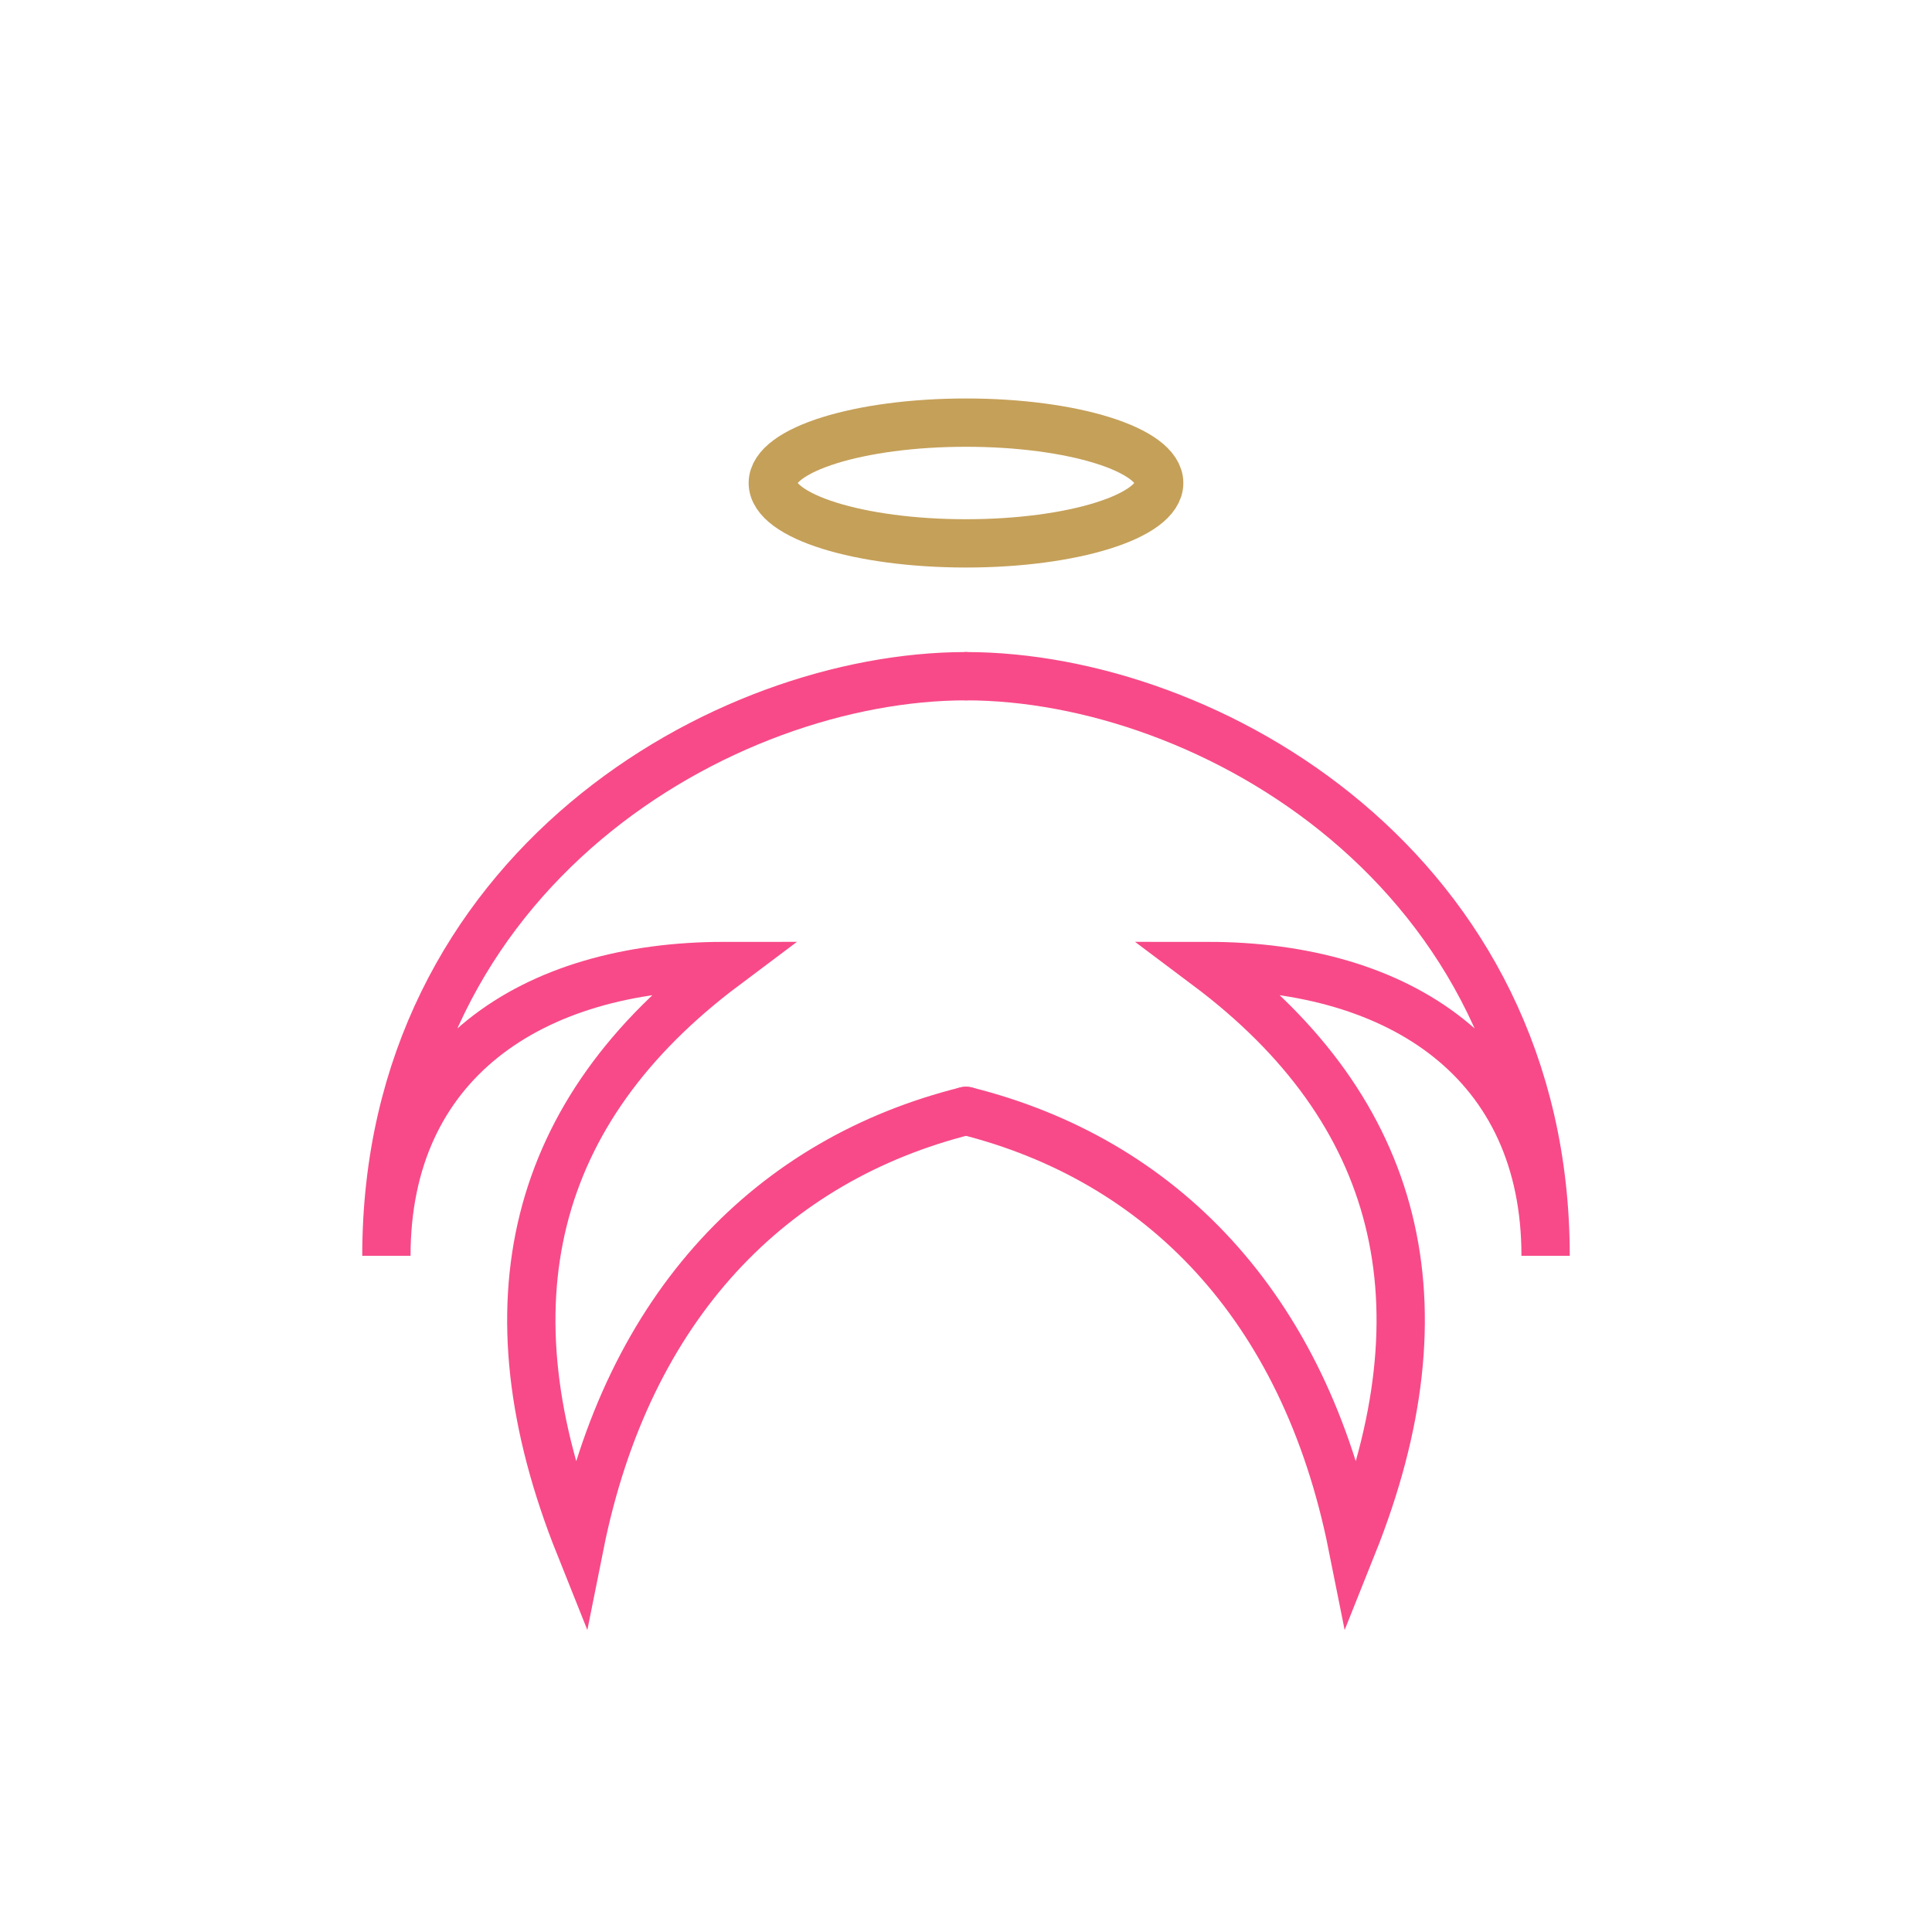
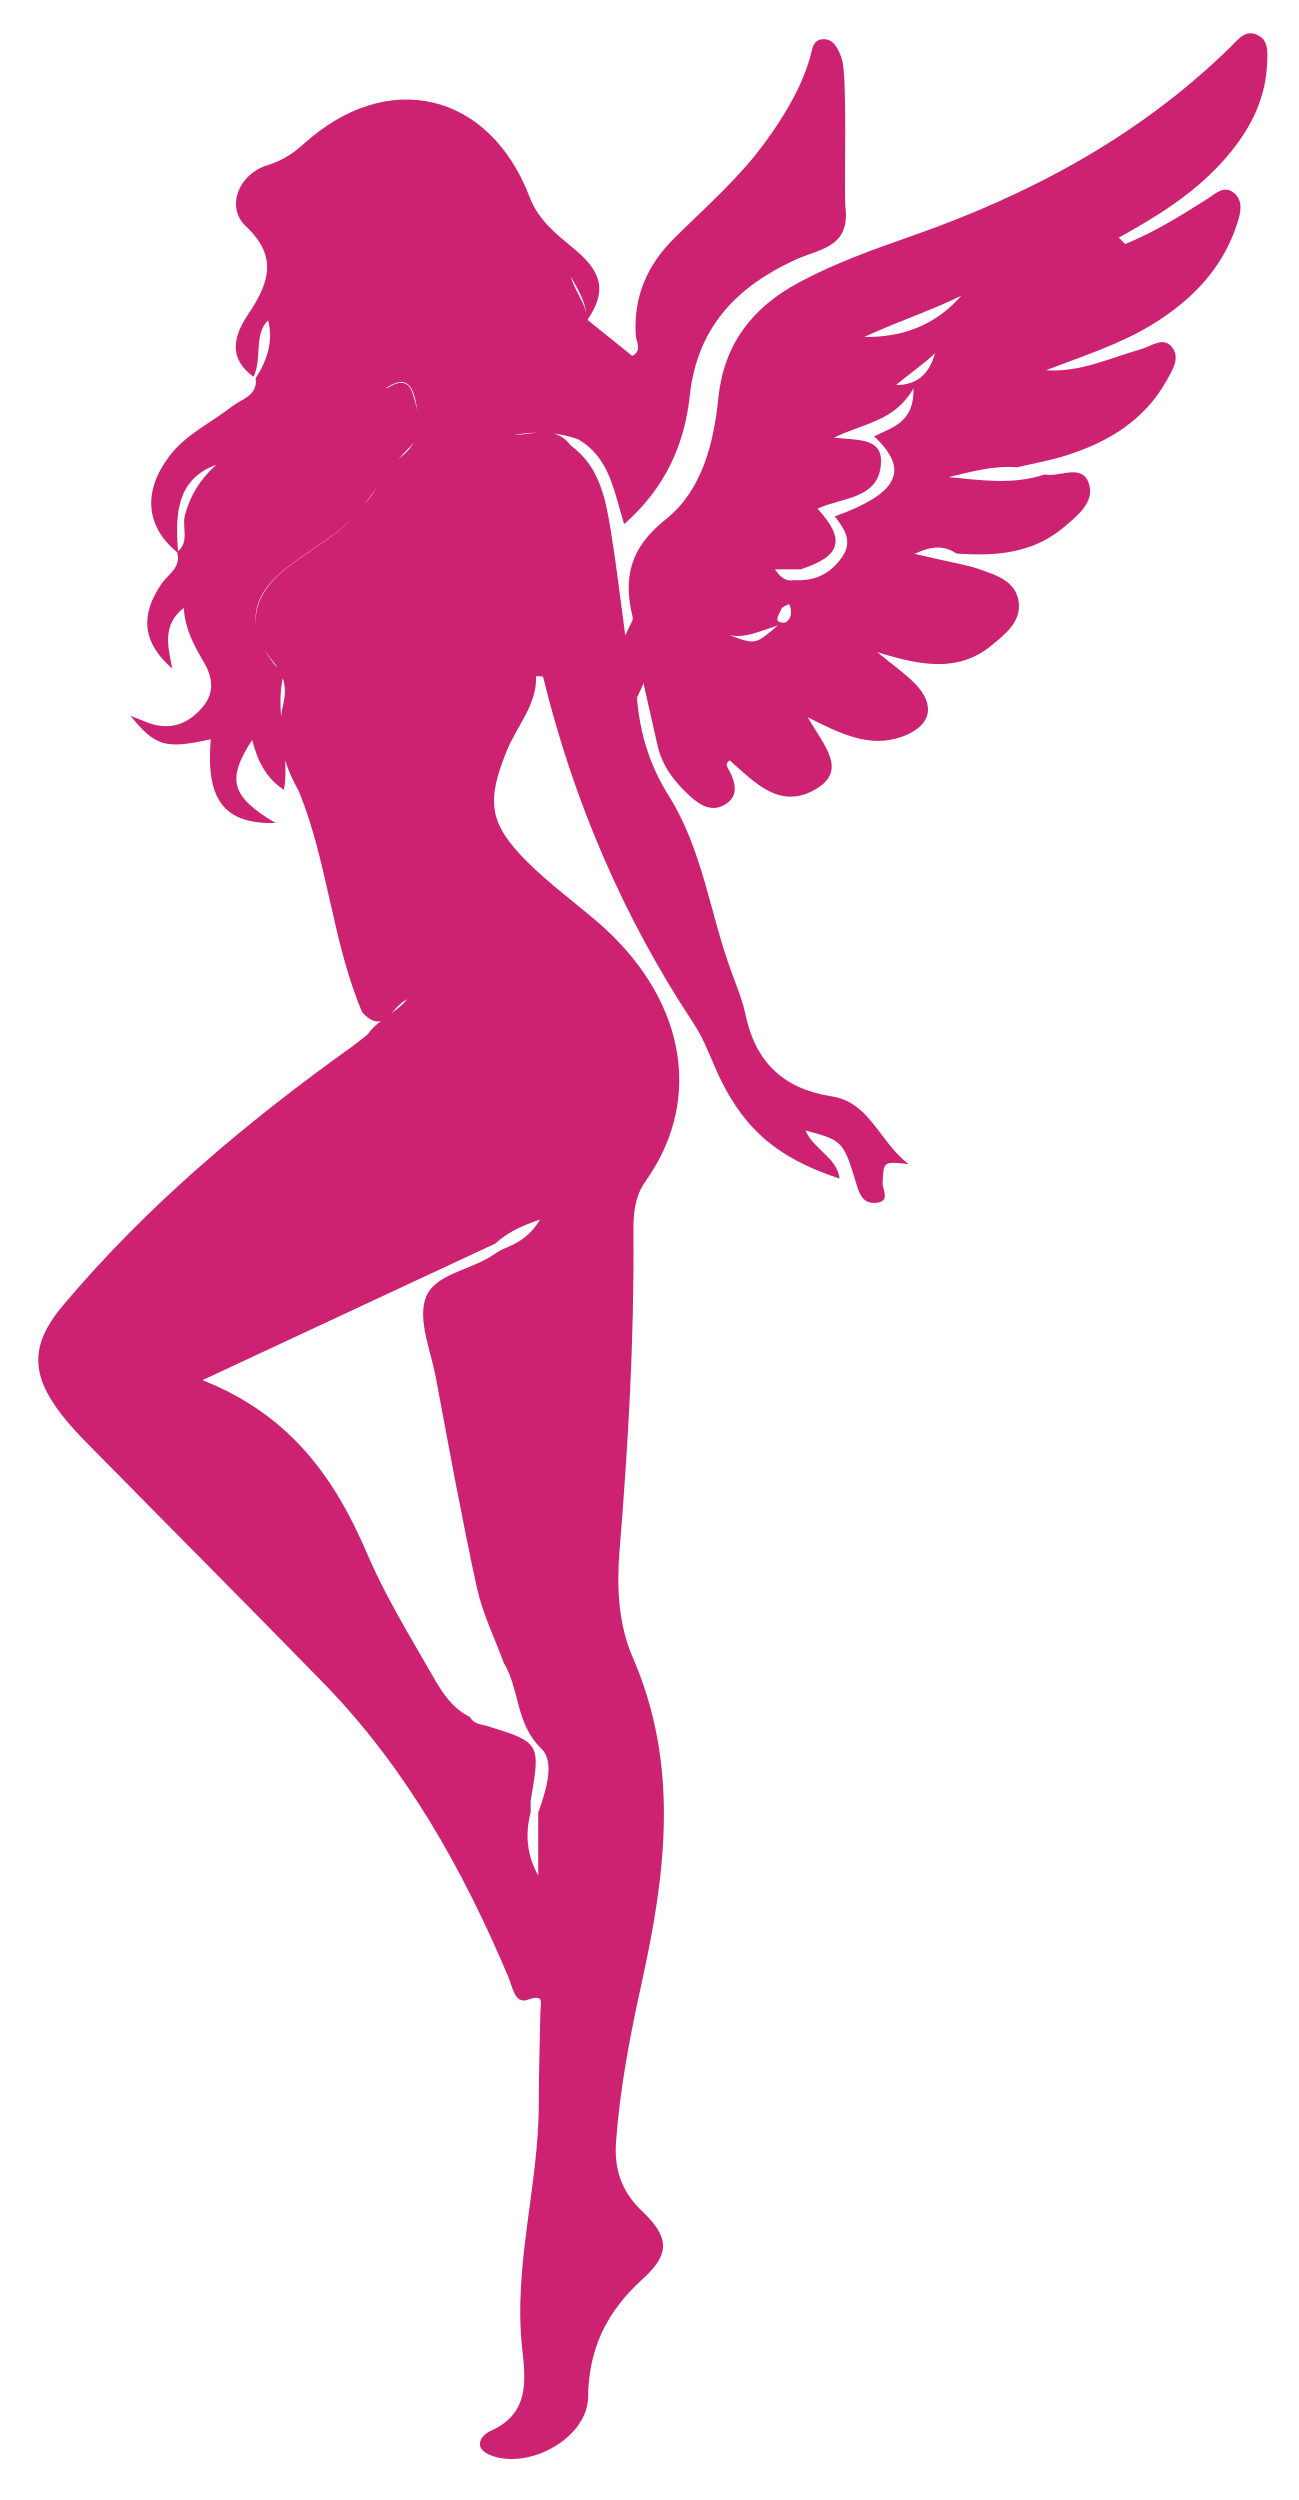
- <svg xmlns="http://www.w3.org/2000/svg" width="80" height="80" viewBox="0 0 80 80" fill="none">
-   <path d="M40 28 C 30 28, 16 36, 16 52 C 16 44, 22 40, 30 40 C 22 46, 20 54, 24 64 C 26 54, 32 48, 40 46" stroke="#F84A88" stroke-width="2" stroke-linecap="round" fill="none" />
-   <path d="M40 28 C 50 28, 64 36, 64 52 C 64 44, 58 40, 50 40 C 58 46, 60 54, 56 64 C 54 54, 48 48, 40 46" stroke="#F84A88" stroke-width="2" stroke-linecap="round" fill="none" />
-   <ellipse cx="40" cy="20" rx="8" ry="2.5" stroke="#C5A059" stroke-width="2" fill="none" />
+ <svg xmlns="http://www.w3.org/2000/svg" version="1.1" width="129.98" height="250.20" viewBox="-3.83 -3.33 129.98 250.20">
+   <path d="M59.471 58.747C60.373 60.76 60.29 62.947 60.574 65.068C60.355 65.551 60.136 66.033 59.917 66.515C59.025 64.52 58.782 62.405 58.745 60.251C58.987 59.749 59.229 59.248 59.471 58.747Z" fill="#CC2271" />
+   <path d="M108.781 21.089C107.516 22.219 105.981 22.616 104.102 22.911C105.306 21.472 106.721 20.963 108.134 20.451C108.35 20.663 108.566 20.877 108.781 21.089Z" fill="#CC2271" />
+   <path d="M49.826 64.34C49.272 64.036 49.122 63.556 49.306 62.988C49.341 62.876 49.667 62.732 49.755 62.783C50.354 63.133 50.715 63.629 50.513 64.376C50.285 64.364 50.056 64.352 49.826 64.34Z" fill="#CC2271" />
+   <path d="M60.798 40.588C61.558 40.072 61.265 39.199 61.505 38.507C62.561 40.244 61.98 41.857 61.114 43.808C60.475 42.56 60.634 41.575 60.798 40.588Z" fill="#CC2271" />
+   <path d="M79.379 106.388C74.579 105.645 71.774 102.965 70.784 98.229C70.486 96.809 69.927 95.437 69.419 94.069C67.229 88.18 66.509 81.733 63.103 76.324C61.174 73.259 60.207 70.035 59.917 66.515C59.626 64.408 60.45 62.092 58.745 60.251C58.257 56.679 57.847 53.093 57.26 49.537C56.745 46.42 56.103 43.301 53.289 41.259C52.766 40.559 52.177 40.209 51.547 40.051C52.37 40.152 53.181 40.339 53.985 40.617C57.15 42.384 57.599 45.751 58.63 49.129C62.743 45.523 64.678 41.155 65.202 36.283C65.938 29.427 69.888 25.361 75.806 22.648C78.102 21.596 81.262 21.477 80.786 17.428C80.606 15.911 81.017 4.229 80.422 2.613C80.383 2.507 80.369 2.392 80.326 2.289C79.979 1.439 79.57 0.541 78.504 0.595C77.481 0.645 77.456 1.687 77.253 2.384C76.33 5.573 74.623 8.333 72.695 10.977C70.09 14.549 66.746 17.428 63.638 20.524C60.923 23.227 59.562 26.376 59.798 30.235C59.838 30.884 60.469 31.775 59.444 32.292C57.949 31.087 56.473 29.896 54.995 28.705C54.994 28.684 54.989 28.665 54.986 28.644C56.838 25.899 56.532 23.999 53.696 21.633C51.888 20.127 50.086 18.775 49.172 16.387C45.138 5.851 34.946 3.484 26.561 11.077C25.457 12.077 24.35 12.771 22.889 13.224C20.011 14.116 18.761 17.433 20.778 19.315C24.118 22.429 23.006 25.139 20.965 28.192C19.545 30.315 18.994 32.535 21.54 34.375C22.444 32.521 21.533 30.149 22.999 28.729C23.542 30.715 22.95 32.687 21.759 34.515C21.981 36.299 20.358 36.591 19.386 37.351C17.291 38.987 14.805 40.111 13.134 42.3C10.457 45.811 10.725 49.335 13.896 51.937C14.339 53.453 13.008 54.116 12.346 55.079C10.165 58.255 10.419 60.981 13.412 63.583C12.956 61.325 12.399 59.189 14.562 57.511C14.689 59.621 15.586 61.28 16.571 62.939C17.419 64.368 17.685 65.935 16.513 67.357C15.293 68.837 13.737 69.669 11.759 69.229C10.983 69.056 10.25 68.692 9.233 68.316C11.729 71.388 12.738 71.656 17.265 70.653C16.745 76.747 18.61 79.161 23.741 79.037C19.294 76.388 18.808 74.717 21.407 70.719C21.926 72.784 22.795 74.563 24.597 75.725C24.757 74.732 24.765 73.741 24.709 72.751C25.032 73.813 25.503 74.851 26.086 75.864C28.989 83.007 29.409 90.86 32.414 97.973C33.193 98.827 33.789 99.003 34.298 98.851C33.795 99.241 33.323 99.668 32.953 100.209C32.423 100.621 31.907 101.053 31.362 101.443C20.789 109.011 10.88 117.332 2.478 127.308C-0.826 131.232 -0.781 134.236 2.342 138.259C3.511 139.765 4.895 141.111 6.237 142.475C13.669 150.028 21.155 157.529 28.553 165.117C36.817 173.6 42.486 183.739 47.058 194.556C47.469 195.528 47.685 197.263 48.971 196.808C50.715 196.192 50.266 197.119 50.253 197.96C50.201 201.004 50.09 204.048 50.096 207.091C50.108 215.32 47.529 223.367 48.426 231.663C48.778 234.913 49.195 238.225 45.235 239.975C44.301 240.388 43.428 241.689 45.312 242.408C49.158 243.873 54.978 240.643 55.026 236.572C55.086 231.66 56.916 227.996 60.477 224.767C63.261 222.241 63.171 220.577 60.431 217.964C58.365 215.993 57.625 213.784 57.825 211.007C58.215 205.592 59.254 200.279 60.413 195.008C62.816 184.079 64.181 173.3 59.486 162.525C58.062 159.256 57.874 155.505 58.172 151.868C59.035 141.303 59.65 130.731 59.562 120.124C59.546 118.331 59.65 116.479 60.749 114.932C66.913 106.251 64.356 96.092 55.876 88.859C53.562 86.887 51.095 85.073 48.949 82.935C45.051 79.051 44.838 76.841 46.909 71.76C47.91 69.303 49.906 67.221 49.826 64.34C50.084 63.804 50.297 64.124 50.513 64.376C53.563 76.811 58.514 88.415 65.593 99.107C66.453 100.405 67.045 101.895 67.665 103.339C70.243 109.357 73.661 112.475 80.193 114.624C79.933 112.489 77.629 111.759 76.782 109.805C80.535 110.827 80.57 110.816 81.941 115.368C82.253 116.404 82.689 117.14 83.813 117.052C85.345 116.932 84.472 115.729 84.502 115.068C84.606 112.899 84.538 112.895 87.082 113.168C84.093 110.821 83.216 106.981 79.379 106.388ZM14.694 48.161C14.342 49.373 15.155 50.824 13.989 51.843C13.702 48.153 13.822 44.651 17.796 43.187C16.046 44.815 15.242 46.267 14.694 48.161ZM37.696 36.521C37.802 36.969 37.895 37.409 37.959 37.84C37.836 37.273 37.657 36.704 37.492 36.143C37.099 34.805 36.255 34.733 35.16 35.369C35.041 35.401 34.995 35.551 34.829 35.481C36.193 34.599 37.225 34.568 37.696 36.521ZM37.614 40.871C37.359 41.371 36.982 41.848 36.431 42.297C36.281 42.42 36.142 42.553 36.005 42.687C36.361 42.268 36.731 41.861 37.125 41.471C37.322 41.276 37.483 41.076 37.614 40.871ZM23.547 63.065C23.179 62.573 22.869 62.096 22.614 61.631C22.855 62.044 23.149 62.46 23.495 62.879C23.67 63.088 23.817 63.293 23.951 63.499C23.805 63.355 23.657 63.211 23.547 63.065ZM24.466 64.529C24.747 65.345 24.749 66.185 24.51 67.176C24.413 67.58 24.343 67.981 24.297 68.377C24.202 67.099 24.201 65.816 24.466 64.529ZM25.002 53.404C22.622 55.232 21.511 57.272 21.814 59.417C21.454 57.216 22.538 55.256 25.046 53.337C27.426 51.519 30.168 50.112 32.144 47.803C30.163 50.152 27.399 51.563 25.002 53.404ZM32.335 47.559C32.565 47.277 32.789 46.992 32.993 46.681C33.325 46.228 33.651 45.772 33.98 45.317C33.592 45.904 33.201 46.489 32.755 47.029C32.623 47.216 32.477 47.383 32.335 47.559ZM36.703 96.8C36.73 96.776 36.923 96.656 36.923 96.656C36.923 96.656 36.83 96.755 36.871 96.729C36.445 97.251 35.913 97.667 35.362 98.067C35.794 97.601 36.21 97.063 36.703 96.8ZM45.745 121.121C46.873 120.096 48.169 119.405 50.224 118.728C49.072 120.608 47.741 121.172 46.401 121.727C46.114 121.899 45.816 122.056 45.542 122.248C43.285 123.827 39.586 124.137 38.75 126.62C37.993 128.873 39.282 131.848 39.778 134.484C41.099 141.519 42.37 148.565 43.894 155.557C44.457 158.141 45.672 160.584 46.589 163.091C48.201 165.757 47.75 169.167 50.353 171.677C51.751 173.028 50.797 175.94 50.035 178.084C50.035 180.181 50.035 182.277 50.035 184.373C48.874 182.315 48.717 180.199 49.285 178.021C49.29 177.577 49.237 177.123 49.312 176.691C50.274 171.145 50.207 171.032 44.919 169.408C44.299 169.217 43.565 169.219 43.208 168.515C41.166 167.515 40.146 165.575 39.103 163.76C36.922 159.963 34.63 156.184 32.917 152.171C29.678 144.584 25.213 138.265 16.43 134.795C26.705 130.001 36.226 125.561 45.745 121.121ZM54.861 27.984C54.52 26.721 53.659 25.652 53.285 24.34C53.971 25.533 54.636 26.68 54.861 27.984ZM47.61 40.216C48.39 40.063 49.15 39.983 49.895 39.968C49.15 40.035 48.378 40.183 47.61 40.216Z" fill="#CC2271" />
+   <path d="M108.134 20.451C111.889 18.38 115.526 16.135 118.444 12.927C121 10.116 122.822 6.935 122.986 3.02C123.032 1.899 123.159 0.597 121.87 0.104C120.743 -0.327 120.034 0.672 119.32 1.373C110.209 10.295 99.277 16.139 87.354 20.311C83.534 21.647 79.73 23.005 76.145 24.928C71.453 27.444 68.608 31.1 68.055 36.56C67.593 41.112 66.397 45.795 62.783 48.661C59.246 51.468 58.511 54.456 59.481 58.409C59.508 58.515 59.477 58.633 59.471 58.747C59.537 60.906 59.177 63.14 60.574 65.068C61.044 67.148 61.511 69.228 61.983 71.307C62.453 73.369 63.701 74.947 65.209 76.329C66.242 77.277 67.487 78.034 68.841 77.116C70.113 76.254 69.765 74.993 69.169 73.814C69.005 73.49 68.638 73.139 69.194 72.769C71.658 74.901 74.124 77.727 77.718 75.703C81.129 73.784 78.57 71.243 77.013 68.453C80.507 70.237 83.284 71.509 86.41 70.409C89.369 69.368 89.883 67.263 87.71 65.051C86.797 64.123 85.705 63.369 83.962 61.933C88.533 63.371 92.183 63.924 95.427 61.244C96.798 60.111 98.417 58.867 98.11 56.848C97.796 54.784 95.833 54.223 94.147 53.628C92.989 53.22 91.753 53.031 90.552 52.744C89.605 52.531 88.658 52.316 87.712 52.103C89.158 51.403 90.542 51.135 91.885 52.065C95.737 52.348 99.473 52.087 102.602 49.463C103.966 48.317 105.731 46.941 105.159 45.115C104.49 42.976 102.246 44.472 100.734 44.153C97.567 45.211 94.349 44.73 91.122 44.419C93.371 43.884 95.597 43.242 97.95 43.439C99.59 43.051 101.259 42.763 102.861 42.255C107.043 40.929 110.665 38.773 112.891 34.811C113.481 33.763 114.334 32.489 113.453 31.399C112.586 30.325 111.402 31.324 110.367 31.617C107.245 32.501 104.245 33.963 100.867 33.724C104.525 32.297 108.272 31.141 111.62 29.063C115.556 26.619 118.619 23.424 120.033 18.905C120.326 17.97 120.597 16.828 119.733 16.041C118.715 15.112 117.811 16.063 117.025 16.56C114.369 18.241 111.708 19.905 108.781 21.089C107.865 21.32 106.974 21.64 106.641 21.729C106.936 21.667 107.619 21.184 108.134 20.451ZM69.177 60.237C70.685 60.559 72.041 59.912 74.026 59.251C71.769 61.2 71.769 61.2 69.177 60.237ZM74.589 58.987C73.422 58.969 74.234 58.093 74.365 57.609C74.418 57.408 74.826 57.303 75.13 57.12C75.626 58.044 75.144 58.993 74.589 58.987ZM83.657 40.342C87.23 43.704 86.122 46.04 79.722 48.348C80.644 49.56 81.547 50.788 80.48 52.367C79.291 54.121 77.707 54.851 75.656 54.731C74.915 54.872 74.37 54.583 73.731 53.652C74.719 53.652 75.506 53.652 76.291 53.652C80.349 52.349 80.842 50.663 77.984 47.578C80.478 46.417 84.318 46.651 84.342 42.792C84.357 40.449 81.838 40.732 79.647 40.467C82.535 39.032 85.674 38.88 87.59 35.544C87.686 38.992 85.417 39.443 83.657 40.342ZM85.857 35.2C87.133 34.105 88.54 33.175 89.74 32.028C89.19 34.068 87.963 35.215 85.857 35.2ZM82.671 30.392C85.881 28.897 89.221 27.805 92.373 26.27C89.835 29.183 86.534 30.449 82.671 30.392Z" fill="#CC2271" />
+   <path d="M44.16 82.667C44.16 82.667 57.298 87.236 58.283 99.075C59.269 110.914 40.843 114.464 40.843 114.464L42.441 93.098L44.16 82.667Z" fill="#CC2271" />
</svg>
